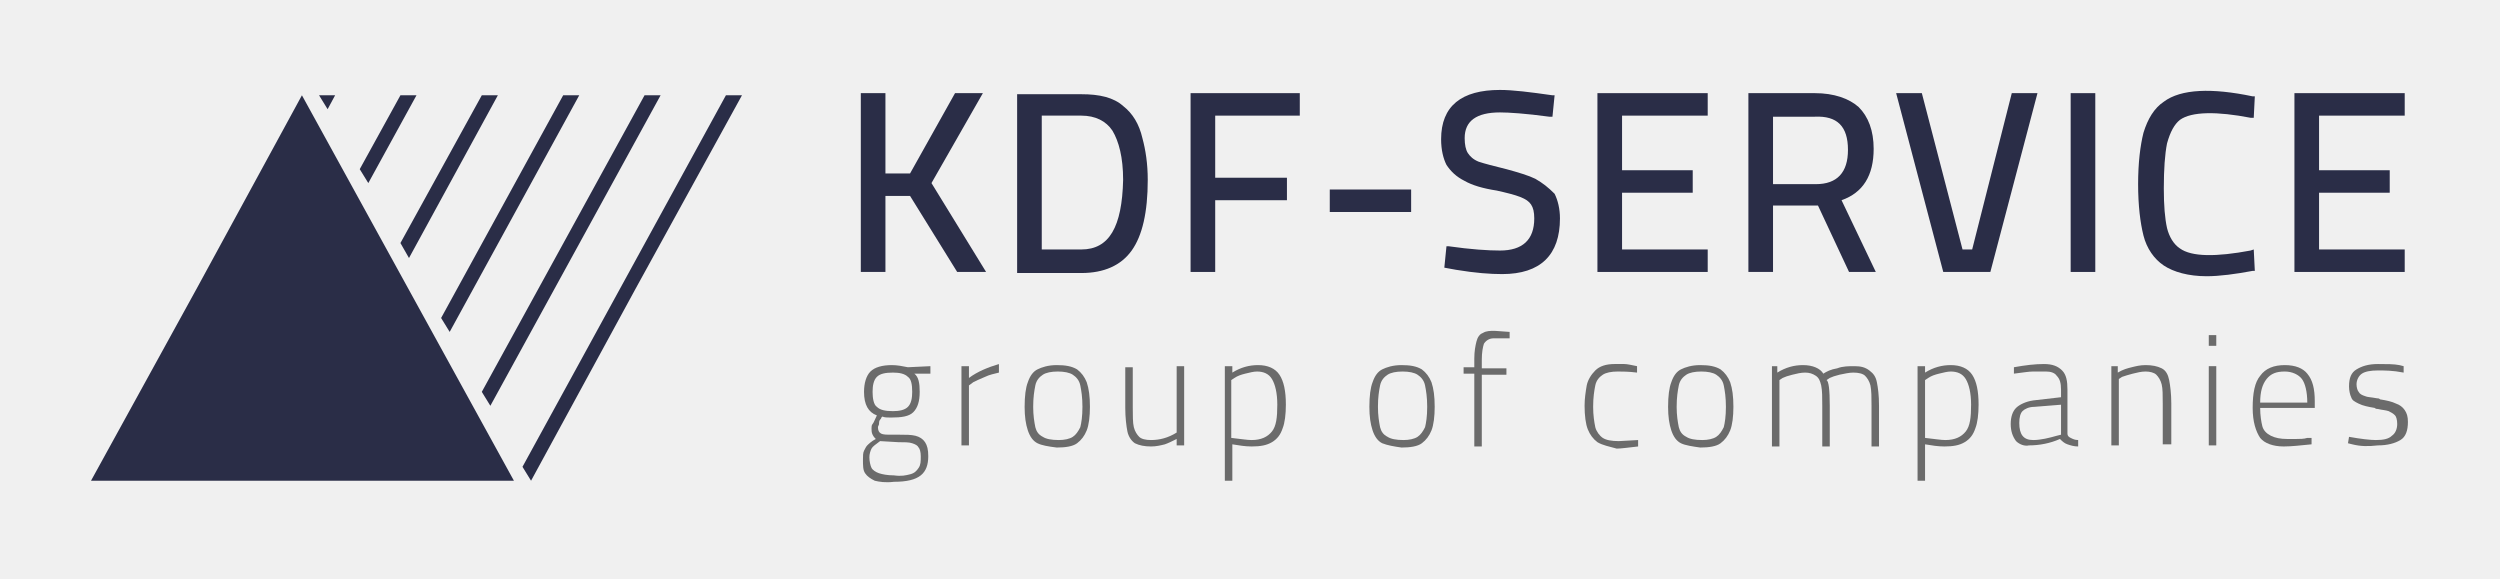
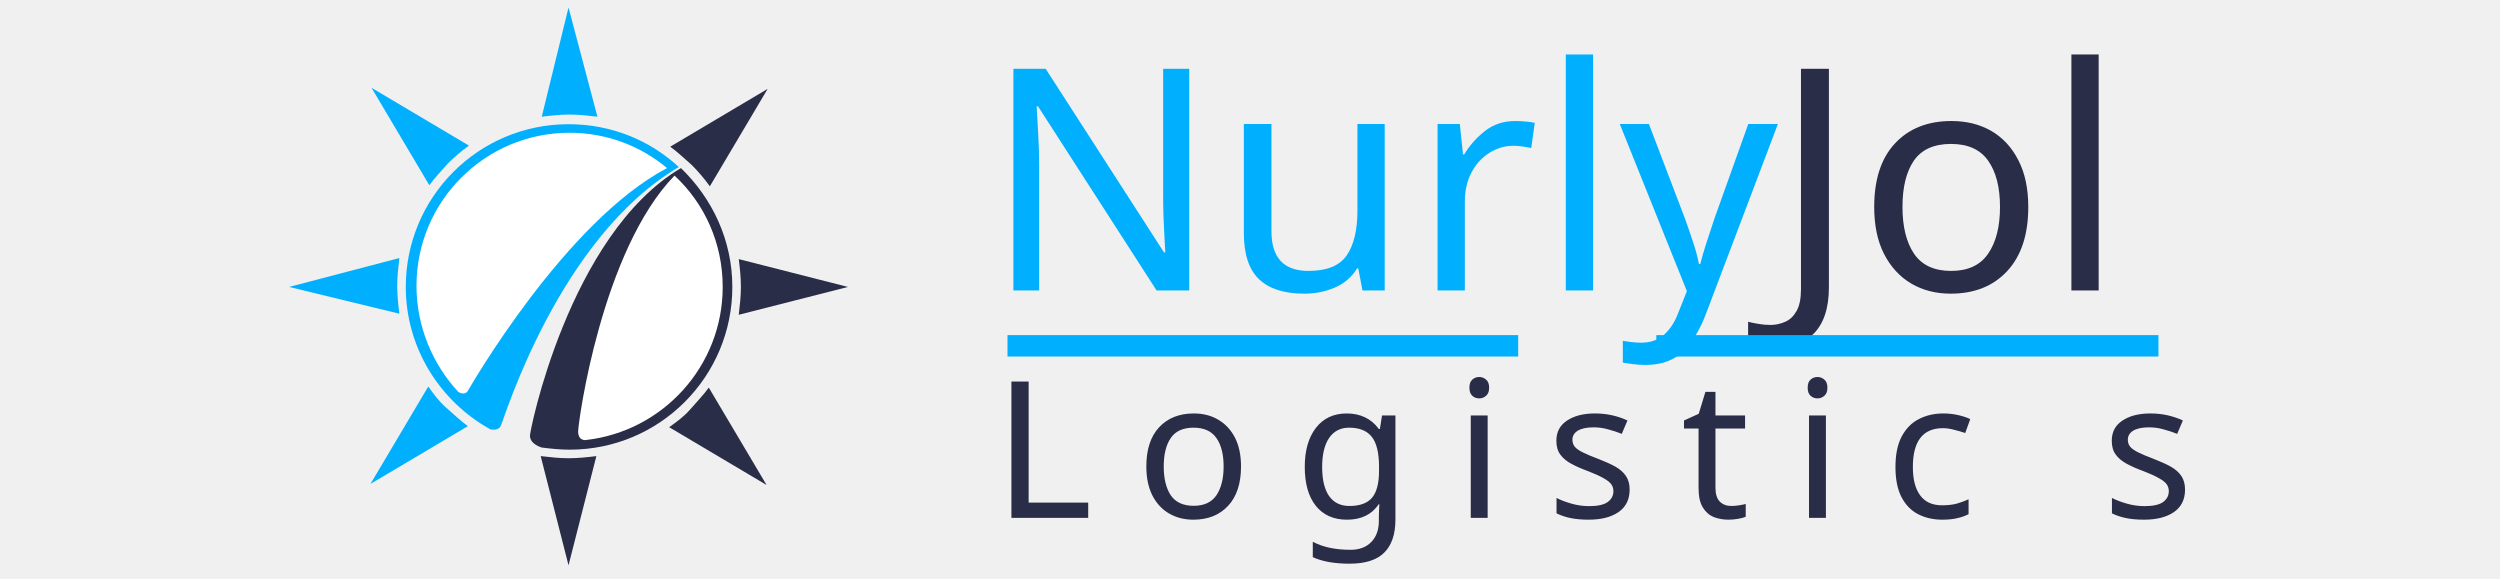
<svg xmlns="http://www.w3.org/2000/svg" version="1.1" id="Слой_1" x="0px" y="0px" viewBox="0 0 233.5 54" style="enable-background:new 0 0 233.5 54;" xml:space="preserve">
  <style type="text/css">
- 	.st0{fill:#2A2D47;}
- 	.st1{fill:#6B6B6B;}
+ 	.st0{fill:none;}
+ 	.st1{fill:#00B0FF;}
+ 	.st2{font-family:'CenturyGothic';}
+ 	.st3{font-size:28.998px;}
+ 	.st4{fill:#2A2D47;}
+ 	.st5{font-size:17.845px;}
+ 	.st6{letter-spacing:4;}
+ 	.st7{letter-spacing:7;}
+ 	.st8{fill:none;stroke:#00B0FF;stroke-width:2;stroke-miterlimit:10;}
+ 	.st9{fill:#FFFFFF;}
</style>
-   <g>
-     <polygon class="st0" points="91.8,8.7 89.2,8.7 85,16.2 82.7,16.2 82.7,8.7 80.4,8.7 80.4,25.4 82.7,25.4 82.7,18.3 85,18.3    89.4,25.4 92.1,25.4 87,17.1  " />
-     <path class="st0" d="M104.9,9.9c-0.9-0.8-2.2-1.1-3.9-1.1h-6v16.7h6c2.1,0,3.7-0.7,4.7-2.1c1-1.4,1.5-3.6,1.5-6.6   c0-1.5-0.2-2.8-0.5-3.9C106.4,11.6,105.8,10.6,104.9,9.9z M101,23.3h-3.7V10.8h3.7c1.3,0,2.3,0.5,2.9,1.4c0.6,1,1,2.5,1,4.6   C104.8,21.2,103.6,23.3,101,23.3z" />
-     <polygon class="st0" points="111.2,25.4 113.5,25.4 113.5,18.7 120.2,18.7 120.2,16.6 113.5,16.6 113.5,10.8 121.4,10.8 121.4,8.7    111.2,8.7  " />
-     <rect x="124.2" y="17.7" class="st0" width="7.6" height="2.1" />
-     <path class="st0" d="M143.4,16.7c-0.6-0.3-1.6-0.6-2.7-0.9c-1.2-0.3-2-0.5-2.6-0.7c-0.5-0.2-0.8-0.5-1-0.8   c-0.2-0.3-0.3-0.8-0.3-1.4c0-1.6,1.1-2.4,3.3-2.4c0.8,0,2.4,0.1,4.6,0.4l0.3,0l0.2-2l-0.2,0c-2.1-0.3-3.7-0.5-4.9-0.5   c-3.6,0-5.5,1.5-5.5,4.6c0,1,0.2,1.8,0.5,2.4c0.4,0.6,0.9,1.1,1.7,1.5c0.7,0.4,1.7,0.7,3,0.9c0.9,0.2,1.7,0.4,2.2,0.6   c0.5,0.2,0.8,0.4,1,0.7c0.2,0.3,0.3,0.7,0.3,1.3c0,2-1.1,3-3.2,3c-1.1,0-2.7-0.1-4.8-0.4l-0.2,0l-0.2,2l1.1,0.2   c1.8,0.3,3.2,0.4,4.3,0.4c3.6,0,5.4-1.8,5.4-5.2c0-0.9-0.2-1.7-0.5-2.3C144.6,17.5,144.1,17.1,143.4,16.7z" />
-     <polygon class="st0" points="149.2,25.4 159.5,25.4 159.5,23.3 151.5,23.3 151.5,18 158.1,18 158.1,15.9 151.5,15.9 151.5,10.8    159.5,10.8 159.5,8.7 149.2,8.7  " />
-     <path class="st0" d="M175,13.9c0-1.7-0.5-3-1.4-3.9c-0.9-0.8-2.3-1.3-4.1-1.3h-6.2v16.7h2.3v-6.2h4.2l2.9,6.2h2.5l-3.2-6.7   C174,18,175,16.4,175,13.9z M172.6,14c0,2.1-1,3.2-3,3.2h-4v-6.3h3.9C171.6,10.8,172.6,11.8,172.6,14z" />
-     <polygon class="st0" points="184.2,23.3 183.3,23.3 179.5,8.7 177.1,8.7 181.5,25.4 185.9,25.4 190.3,8.7 187.9,8.7  " />
-     <rect x="193.4" y="8.7" class="st0" width="2.3" height="16.7" />
-     <path class="st0" d="M203.6,11.2c1.1-0.8,3.5-0.8,6.6-0.2l0.3,0l0.1-2l-0.2,0c-3.8-0.8-6.7-0.7-8.3,0.5c-0.9,0.6-1.5,1.6-1.9,2.9   c-0.3,1.2-0.5,2.8-0.5,4.8c0,2,0.2,3.6,0.5,4.8c0.3,1.2,1,2.2,1.9,2.8c0.9,0.6,2.3,1,4,1c1.2,0,2.7-0.2,4.3-0.5l0.2,0l-0.1-2   l-0.3,0.1c-3.2,0.6-5.5,0.6-6.6-0.2c-0.6-0.4-1-1.1-1.2-1.9c-0.2-0.9-0.3-2.1-0.3-3.7c0-1.8,0.1-3.2,0.3-4.2   C202.7,12.3,203.1,11.6,203.6,11.2z" />
-     <polygon class="st0" points="224.6,10.8 224.6,8.7 214.3,8.7 214.3,25.4 224.6,25.4 224.6,23.3 216.6,23.3 216.6,18 223.2,18    223.2,15.9 216.6,15.9 216.6,10.8  " />
-   </g>
-   <g>
-     <g>
-       <path class="st1" d="M81.7,44.9c-0.4-0.2-0.7-0.4-0.9-0.7c-0.2-0.3-0.2-0.7-0.2-1.3c0-0.3,0-0.6,0.1-0.8c0.1-0.2,0.2-0.4,0.3-0.5    c0.1-0.1,0.4-0.4,0.8-0.6c-0.1-0.1-0.2-0.2-0.3-0.4c-0.1-0.2-0.1-0.4-0.1-0.6c0-0.1,0-0.3,0.1-0.4s0.2-0.4,0.4-0.8    c-0.8-0.3-1.2-1-1.2-2.2c0-0.8,0.2-1.5,0.6-1.9c0.4-0.4,1.1-0.6,2-0.6c0.5,0,1,0.1,1.5,0.2l2.1-0.1v0.7h-1.5    c0.4,0.3,0.5,0.9,0.5,1.7c0,0.9-0.2,1.5-0.6,1.9S84.2,39,83.2,39c-0.3,0-0.6,0-0.8-0.1c0,0,0,0.1-0.1,0.1c0,0.1,0,0.1-0.1,0.2    c-0.1,0.1-0.1,0.3-0.1,0.4c0,0.1-0.1,0.2-0.1,0.3c0,0.3,0.1,0.5,0.3,0.6s0.5,0.1,1,0.1h0.7c0.6,0,1.1,0,1.5,0.1    c0.4,0.1,0.7,0.3,0.9,0.6c0.2,0.3,0.3,0.7,0.3,1.3c0,0.8-0.2,1.4-0.7,1.8c-0.5,0.4-1.3,0.6-2.5,0.6C82.7,45.1,82.1,45,81.7,44.9z     M85,44.3c0.4-0.1,0.6-0.3,0.8-0.6s0.2-0.6,0.2-1.1c0-0.4-0.1-0.7-0.2-0.8c-0.1-0.2-0.3-0.3-0.6-0.4s-0.7-0.1-1.3-0.1l-1.7-0.1    c-0.4,0.3-0.7,0.5-0.8,0.7c-0.1,0.2-0.2,0.5-0.2,0.8c0,0.4,0.1,0.8,0.2,1c0.1,0.2,0.4,0.4,0.7,0.5c0.3,0.1,0.8,0.2,1.4,0.2    C84.2,44.5,84.6,44.4,85,44.3z M84.8,38c0.3-0.3,0.4-0.8,0.4-1.4c0-0.7-0.1-1.2-0.4-1.4c-0.3-0.3-0.8-0.4-1.4-0.4    c-0.7,0-1.2,0.1-1.5,0.4s-0.4,0.8-0.4,1.4s0.1,1.2,0.4,1.4c0.3,0.3,0.8,0.4,1.5,0.4C84,38.4,84.5,38.3,84.8,38z" />
-       <path class="st1" d="M89.8,34.2h0.7v1.1c0.8-0.6,1.8-1,2.8-1.3v0.8c-0.4,0.1-0.9,0.2-1.3,0.4c-0.5,0.2-0.9,0.4-1.1,0.5L90.5,36    v5.6h-0.7V34.2z" />
-       <path class="st1" d="M96.9,41.4c-0.4-0.2-0.7-0.6-0.9-1.2s-0.3-1.3-0.3-2.2c0-1,0.1-1.8,0.3-2.3c0.2-0.6,0.5-1,0.9-1.2    c0.4-0.2,1-0.4,1.8-0.4c0.8,0,1.4,0.1,1.9,0.4c0.4,0.3,0.7,0.7,0.9,1.2c0.2,0.6,0.3,1.3,0.3,2.3c0,0.9-0.1,1.7-0.3,2.2    c-0.2,0.5-0.5,0.9-0.9,1.2s-1.1,0.4-1.9,0.4C97.9,41.7,97.3,41.6,96.9,41.4z M100.2,40.8c0.3-0.2,0.5-0.5,0.7-0.9    c0.1-0.4,0.2-1,0.2-1.9c0-0.9-0.1-1.5-0.2-2s-0.4-0.8-0.7-1c-0.3-0.2-0.8-0.3-1.4-0.3c-0.6,0-1.1,0.1-1.4,0.3    c-0.3,0.2-0.6,0.5-0.7,1c-0.1,0.5-0.2,1.1-0.2,2c0,0.8,0.1,1.4,0.2,1.9c0.1,0.4,0.3,0.7,0.7,0.9c0.3,0.2,0.8,0.3,1.5,0.3    C99.4,41.1,99.9,41,100.2,40.8z" />
-       <path class="st1" d="M106,41.4c-0.3-0.2-0.6-0.6-0.7-1.1s-0.2-1.3-0.2-2.2v-3.8h0.7V38c0,0.8,0,1.5,0.1,1.9    c0.1,0.4,0.3,0.7,0.5,0.9c0.2,0.2,0.6,0.3,1.1,0.3c0.8,0,1.6-0.2,2.4-0.7v-6.2h0.7v7.4h-0.7V41c-0.4,0.2-0.8,0.4-1.1,0.5    c-0.4,0.1-0.8,0.2-1.3,0.2C106.9,41.7,106.4,41.6,106,41.4z" />
-       <path class="st1" d="M114.4,34.2h0.7v0.6c0.8-0.5,1.6-0.7,2.4-0.7c0.9,0,1.6,0.3,2,0.9c0.4,0.6,0.6,1.5,0.6,2.8    c0,0.9-0.1,1.7-0.3,2.2c-0.2,0.6-0.5,1-1,1.3c-0.5,0.3-1.1,0.4-1.9,0.4c-0.6,0-1.2-0.1-1.8-0.2v3.4h-0.7V34.2z M118.8,40.3    c0.4-0.5,0.5-1.3,0.5-2.5c0-1.1-0.2-1.9-0.5-2.4c-0.3-0.5-0.8-0.7-1.4-0.7c-0.3,0-0.7,0.1-1.1,0.2c-0.4,0.1-0.7,0.2-1,0.4    l-0.3,0.2v5.4c0.9,0.1,1.5,0.2,1.9,0.2C117.8,41.1,118.4,40.8,118.8,40.3z" />
-       <path class="st1" d="M129.1,41.4c-0.4-0.2-0.7-0.6-0.9-1.2s-0.3-1.3-0.3-2.2c0-1,0.1-1.8,0.3-2.3c0.2-0.6,0.5-1,0.9-1.2    c0.4-0.2,1-0.4,1.8-0.4c0.8,0,1.4,0.1,1.9,0.4c0.4,0.3,0.7,0.7,0.9,1.2c0.2,0.6,0.3,1.3,0.3,2.3c0,0.9-0.1,1.7-0.3,2.2    s-0.5,0.9-0.9,1.2s-1.1,0.4-1.9,0.4C130.2,41.7,129.6,41.6,129.1,41.4z M132.4,40.8c0.3-0.2,0.5-0.5,0.7-0.9    c0.1-0.4,0.2-1,0.2-1.9c0-0.9-0.1-1.5-0.2-2s-0.4-0.8-0.7-1c-0.3-0.2-0.8-0.3-1.4-0.3c-0.6,0-1.1,0.1-1.4,0.3    c-0.3,0.2-0.6,0.5-0.7,1c-0.1,0.5-0.2,1.1-0.2,2c0,0.8,0.1,1.4,0.2,1.9c0.1,0.4,0.3,0.7,0.7,0.9c0.3,0.2,0.8,0.3,1.5,0.3    C131.6,41.1,132.1,41,132.4,40.8z" />
-       <path class="st1" d="M137.7,34.9h-1v-0.6h1v-0.8c0-0.7,0.1-1.2,0.2-1.6c0.1-0.4,0.3-0.7,0.6-0.8c0.3-0.2,0.7-0.2,1.1-0.2l1.4,0.1    l0,0.6c-0.7,0-1.1,0-1.2,0c-0.1,0-0.2,0-0.3,0c-0.4,0-0.7,0.2-0.9,0.5c-0.1,0.3-0.2,0.8-0.2,1.5v0.8h2.3v0.6h-2.3v6.7h-0.7V34.9z" />
-       <path class="st1" d="M149.2,41.3c-0.4-0.3-0.7-0.7-0.9-1.2s-0.3-1.3-0.3-2.2c0-0.7,0.1-1.3,0.2-1.9c0.1-0.5,0.4-1,0.8-1.4    c0.4-0.4,1-0.6,1.8-0.6c0.3,0,0.6,0,0.9,0c0.3,0,0.7,0.1,1.2,0.2l0,0.6c-0.8-0.1-1.4-0.1-1.8-0.1c-0.6,0-1.1,0.1-1.4,0.3    c-0.3,0.2-0.6,0.5-0.7,1s-0.2,1.1-0.2,2c0,0.8,0.1,1.4,0.2,1.9c0.1,0.4,0.4,0.8,0.7,1c0.3,0.2,0.8,0.3,1.5,0.3l1.8-0.1l0,0.6    c-0.9,0.1-1.6,0.2-2,0.2C150.3,41.7,149.7,41.6,149.2,41.3z" />
-       <path class="st1" d="M157,41.4c-0.4-0.2-0.7-0.6-0.9-1.2s-0.3-1.3-0.3-2.2c0-1,0.1-1.8,0.3-2.3c0.2-0.6,0.5-1,0.9-1.2    c0.4-0.2,1-0.4,1.8-0.4c0.8,0,1.4,0.1,1.9,0.4c0.4,0.3,0.7,0.7,0.9,1.2c0.2,0.6,0.3,1.3,0.3,2.3c0,0.9-0.1,1.7-0.3,2.2    s-0.5,0.9-0.9,1.2s-1.1,0.4-1.9,0.4C158.1,41.7,157.4,41.6,157,41.4z M160.3,40.8c0.3-0.2,0.5-0.5,0.7-0.9c0.1-0.4,0.2-1,0.2-1.9    c0-0.9-0.1-1.5-0.2-2s-0.4-0.8-0.7-1c-0.3-0.2-0.8-0.3-1.4-0.3c-0.6,0-1.1,0.1-1.4,0.3c-0.3,0.2-0.6,0.5-0.7,1    c-0.1,0.5-0.2,1.1-0.2,2c0,0.8,0.1,1.4,0.2,1.9c0.1,0.4,0.3,0.7,0.7,0.9c0.3,0.2,0.8,0.3,1.5,0.3C159.5,41.1,160,41,160.3,40.8z" />
-       <path class="st1" d="M165.3,34.2h0.7v0.6c0.8-0.5,1.6-0.7,2.4-0.7c0.9,0,1.6,0.3,1.9,0.8c0.3-0.2,0.7-0.4,1.3-0.5    c0.5-0.2,1.1-0.2,1.6-0.2c0.6,0,1,0.1,1.4,0.4s0.6,0.6,0.7,1.1c0.1,0.5,0.2,1.2,0.2,2.2v3.8h-0.7v-3.8c0-0.8,0-1.4-0.1-1.9    c-0.1-0.4-0.3-0.7-0.5-0.9c-0.2-0.2-0.6-0.3-1.1-0.3c-0.4,0-0.8,0.1-1.3,0.2c-0.4,0.1-0.7,0.2-0.9,0.3l-0.3,0.2    c0.2,0.1,0.3,0.9,0.3,2.4v3.8h-0.7v-3.8c0-0.8,0-1.4-0.1-1.9c-0.1-0.4-0.2-0.7-0.5-0.9s-0.6-0.3-1-0.3c-0.4,0-0.8,0.1-1.2,0.2    s-0.7,0.2-0.9,0.3l-0.3,0.2v6.2h-0.7V34.2z" />
-       <path class="st1" d="M179.1,34.2h0.7v0.6c0.8-0.5,1.6-0.7,2.4-0.7c0.9,0,1.6,0.3,2,0.9c0.4,0.6,0.6,1.5,0.6,2.8    c0,0.9-0.1,1.7-0.3,2.2c-0.2,0.6-0.5,1-1,1.3c-0.5,0.3-1.1,0.4-1.9,0.4c-0.6,0-1.2-0.1-1.8-0.2v3.4h-0.7V34.2z M183.6,40.3    c0.4-0.5,0.5-1.3,0.5-2.5c0-1.1-0.2-1.9-0.5-2.4c-0.3-0.5-0.8-0.7-1.4-0.7c-0.3,0-0.7,0.1-1.1,0.2c-0.4,0.1-0.7,0.2-1,0.4    l-0.3,0.2v5.4c0.9,0.1,1.5,0.2,1.9,0.2C182.6,41.1,183.2,40.8,183.6,40.3z" />
-       <path class="st1" d="M188.3,41.2c-0.3-0.4-0.5-0.9-0.5-1.6s0.2-1.2,0.5-1.5c0.3-0.3,0.9-0.6,1.6-0.7l2.6-0.3v-0.7    c0-0.6-0.1-1-0.4-1.3c-0.2-0.3-0.6-0.4-1-0.4c-0.4,0-0.8,0-1.2,0c-0.4,0-1,0.1-1.8,0.2l0-0.6c1.1-0.2,2-0.3,2.8-0.3    c0.8,0,1.3,0.2,1.7,0.6c0.4,0.4,0.5,1,0.5,1.8v4.1c0,0.2,0.1,0.3,0.3,0.4c0.2,0.1,0.4,0.2,0.7,0.2l0,0.6c-0.4,0-0.7-0.1-1-0.2    c-0.3-0.1-0.5-0.3-0.7-0.5c-0.9,0.4-1.9,0.6-2.9,0.6C189.1,41.7,188.6,41.5,188.3,41.2z M192.1,40.7l0.4-0.1v-2.8L190,38    c-0.5,0-0.9,0.2-1.1,0.4c-0.2,0.2-0.3,0.6-0.3,1.1c0,1.1,0.4,1.6,1.3,1.6C190.6,41.1,191.4,40.9,192.1,40.7z" />
-       <path class="st1" d="M197.1,34.2h0.7v0.6c0.5-0.3,0.9-0.4,1.3-0.5c0.4-0.1,0.8-0.2,1.3-0.2c0.6,0,1.1,0.1,1.5,0.3s0.6,0.6,0.7,1.1    c0.1,0.5,0.2,1.3,0.2,2.2v3.8H202v-3.8c0-0.8,0-1.4-0.1-1.8c-0.1-0.4-0.3-0.7-0.5-0.9c-0.2-0.2-0.6-0.3-1-0.3    c-0.4,0-0.8,0.1-1.2,0.2c-0.4,0.1-0.7,0.2-1,0.3l-0.3,0.2v6.2h-0.7V34.2z" />
-       <path class="st1" d="M206.3,31.3h0.7v1h-0.7V31.3z M206.3,34.2h0.7v7.4h-0.7V34.2z" />
-       <path class="st1" d="M211.1,40.9c-0.4-0.6-0.7-1.5-0.7-2.8c0-1.4,0.2-2.4,0.7-3c0.5-0.7,1.3-1,2.3-1c1,0,1.7,0.3,2.1,0.8    c0.5,0.6,0.7,1.4,0.7,2.6l0,0.6h-5.1c0,0.7,0.1,1.3,0.2,1.7c0.1,0.4,0.4,0.7,0.8,0.9c0.4,0.2,0.9,0.3,1.5,0.3c0.3,0,0.6,0,0.9,0    s0.7,0,1-0.1l0.4,0l0,0.6c-1,0.1-1.9,0.2-2.6,0.2C212.3,41.7,211.5,41.4,211.1,40.9z M215.5,37.6c0-1-0.2-1.8-0.5-2.2    c-0.3-0.4-0.9-0.7-1.6-0.7c-0.8,0-1.3,0.2-1.7,0.7c-0.4,0.5-0.6,1.2-0.6,2.2H215.5z" />
-       <path class="st1" d="M219.7,41.5l-0.4-0.1l0.1-0.6c1.1,0.2,2,0.3,2.5,0.3c0.7,0,1.2-0.1,1.5-0.4c0.3-0.2,0.5-0.6,0.5-1.1    c0-0.4-0.1-0.7-0.2-0.8c-0.2-0.2-0.4-0.3-0.6-0.4c-0.3-0.1-0.6-0.1-1-0.2c-0.1,0-0.2,0-0.3-0.1c-0.6-0.1-1.1-0.2-1.5-0.4    s-0.6-0.3-0.7-0.6c-0.1-0.2-0.2-0.6-0.2-1c0-0.8,0.2-1.3,0.7-1.6s1.1-0.5,2-0.5c0.8,0,1.5,0,2,0.1l0.4,0.1l0,0.6    c-1-0.2-1.8-0.2-2.4-0.2c-0.7,0-1.2,0.1-1.5,0.3c-0.3,0.2-0.5,0.6-0.5,1c0,0.3,0.1,0.6,0.2,0.7c0.1,0.2,0.3,0.3,0.6,0.4    c0.2,0.1,0.6,0.1,1.1,0.2c0.1,0,0.2,0,0.3,0.1c0.6,0.1,1.1,0.2,1.5,0.4c0.3,0.1,0.6,0.3,0.8,0.6c0.2,0.3,0.3,0.6,0.3,1.1    c0,0.8-0.2,1.4-0.7,1.7c-0.5,0.3-1.2,0.5-2.1,0.5C221.2,41.7,220.5,41.7,219.7,41.5z" />
-     </g>
-   </g>
-   <g>
-     <g>
-       <polygon class="st0" points="49.6,44.9 59.4,26.9 69.3,8.9 67.8,8.9 48.8,43.6   " />
-       <polygon class="st0" points="45.8,37.9 61.7,8.9 60.2,8.9 45,36.6   " />
-       <polygon class="st0" points="42,31 54.1,8.9 52.6,8.9 41.2,29.7   " />
-       <polygon class="st0" points="45,8.9 37.4,22.7 38.2,24.1 46.5,8.9   " />
-       <polygon class="st0" points="37.4,8.9 33.6,15.8 34.4,17.1 38.9,8.9   " />
-       <polygon class="st0" points="29.8,8.9 30.6,10.2 31.3,8.9   " />
-     </g>
-     <polygon class="st0" points="28.2,44.9 48,44.9 38.1,26.9 28.2,8.9 18.4,26.9 8.5,44.9  " />
-   </g>
+   <rect x="91.8" y="5.8" class="st0" width="127.1" height="23.6" />
+   <text transform="matrix(1 0 0 1 91.8398 27.1313)">
+     <tspan x="0" y="0" class="st1 st2 st3">Nurly</tspan>
+     <tspan x="66.3" y="0" class="st2 st3"> </tspan>
+     <tspan x="73.7" y="0" class="st4 st2 st3">Jol</tspan>
+   </text>
+   <rect x="92.7" y="35.2" class="st0" width="127.1" height="23.6" />
+   <text transform="matrix(1 0 0 1 92.7314 48.3667)">
+     <tspan x="0" y="0" class="st4 st2 st5 st6">Logistic</tspan>
+     <tspan x="103.6" y="0" class="st4 st2 st5 st7">s</tspan>
+   </text>
+   <line class="st8" x1="94.1" y1="32.3" x2="141.8" y2="32.3" />
+   <line class="st8" x1="154.7" y1="32.3" x2="201.6" y2="32.3" />
+   <path id="луч_23_" class="st1" d="M50.6,10.9c0.8-0.1,1.7-0.2,2.6-0.2c0.9,0,1.7,0.1,2.6,0.2L53.1,0.7L50.6,10.9z" />
+   <path id="луч_22_" class="st4" d="M66.2,36.2c-0.5,0.7-1.1,1.3-1.7,2s-1.3,1.2-2,1.7l9.1,5.4L66.2,36.2z" />
+   <path id="луч_21_" class="st1" d="M43.7,39.8c-0.7-0.5-1.3-1.1-2-1.7s-1.2-1.3-1.7-2l-5.4,9.1L43.7,39.8z" />
+   <path id="луч_20_" class="st4" d="M62.6,13.7c0.7,0.5,1.3,1.1,2,1.7c0.6,0.6,1.2,1.3,1.7,2l5.4-9.1L62.6,13.7z" />
+   <path id="луч_19_" class="st1" d="M40.1,17.3c0.5-0.7,1.1-1.3,1.7-2c0.6-0.6,1.3-1.2,2-1.7l-9.1-5.4L40.1,17.3z" />
+   <path id="луч_18_" class="st1" d="M37.3,29.3c-0.1-0.8-0.2-1.7-0.2-2.6s0.1-1.7,0.2-2.6L27,26.8L37.3,29.3z" />
+   <path id="луч_17_" class="st4" d="M69,24.2c0.1,0.8,0.2,1.7,0.2,2.6s-0.1,1.7-0.2,2.6l10.2-2.6L69,24.2z" />
+   <path id="луч_16_" class="st4" d="M55.7,42.6c-0.8,0.1-1.7,0.2-2.6,0.2c-0.9,0-1.7-0.1-2.6-0.2l2.6,10.2L55.7,42.6z" />
+   <path id="правая_внешняя_2_" class="st4" d="M63.6,15.7c2.9,2.8,4.8,6.7,4.8,11.1c0,8.4-6.8,15.2-15.2,15.2  c-0.9,0-1.8-0.1-2.6-0.2c0,0-1.1-0.3-1.1-1.1C49.4,40.6,53.1,21.9,63.6,15.7z" />
+   <path id="левая_внешняя_2_" class="st1" d="M63.4,15.6c-2.7-2.5-6.3-4-10.3-4c-8.4,0-15.2,6.8-15.2,15.2  c0,5.7,3.2,10.7,7.9,13.3c0,0,0.8,0.2,1-0.4C47.1,39.1,52.2,22.2,63.4,15.6z" />
+   <path id="правая_внутреняя_1_" class="st9" d="M63,16.4c2.8,2.6,4.5,6.3,4.5,10.4c0,7.4-5.6,13.5-12.8,14.3  c0,0-0.7,0.1-0.7-0.8S56.2,23.4,63,16.4z" />
+   <path id="левая_внутреняя_1_" class="st9" d="M62.3,15.7c-2.5-2.1-5.7-3.3-9.1-3.3c-7.9,0-14.3,6.4-14.3,14.3  c0,3.8,1.5,7.3,3.9,9.9c0,0,0.6,0.4,0.9-0.1C44,36,52.8,20.7,62.3,15.7z" />
</svg>
